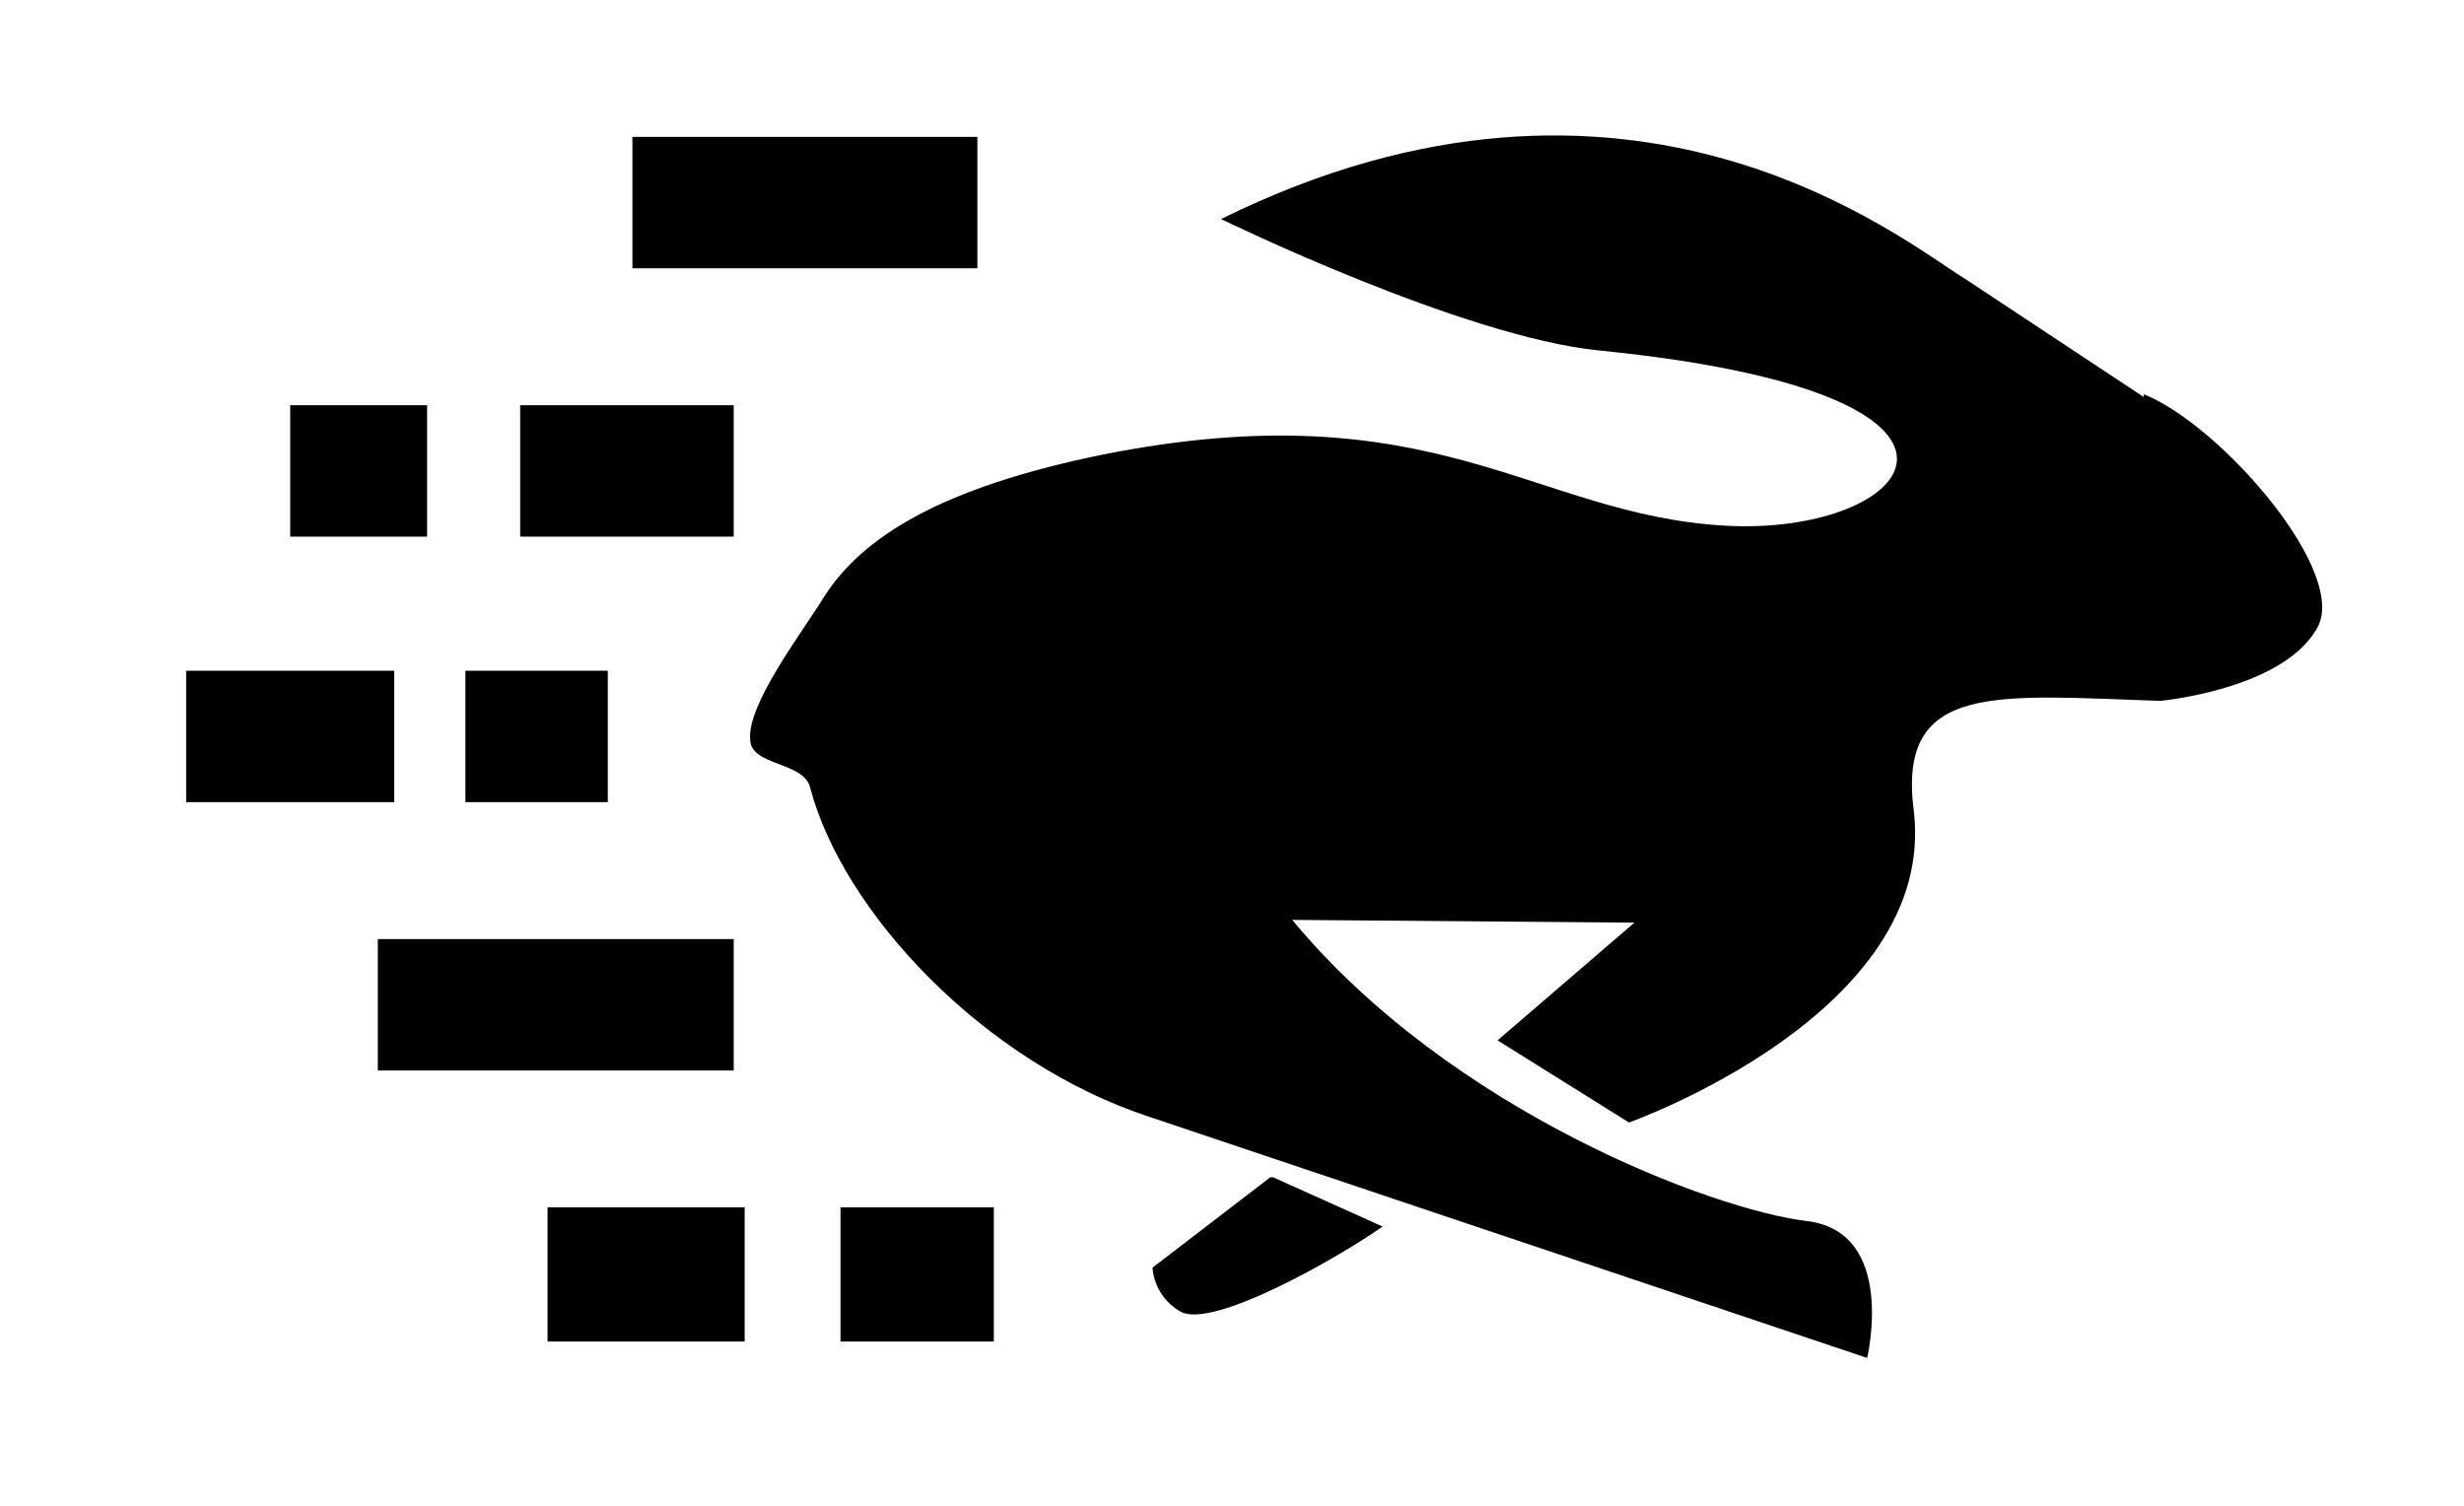
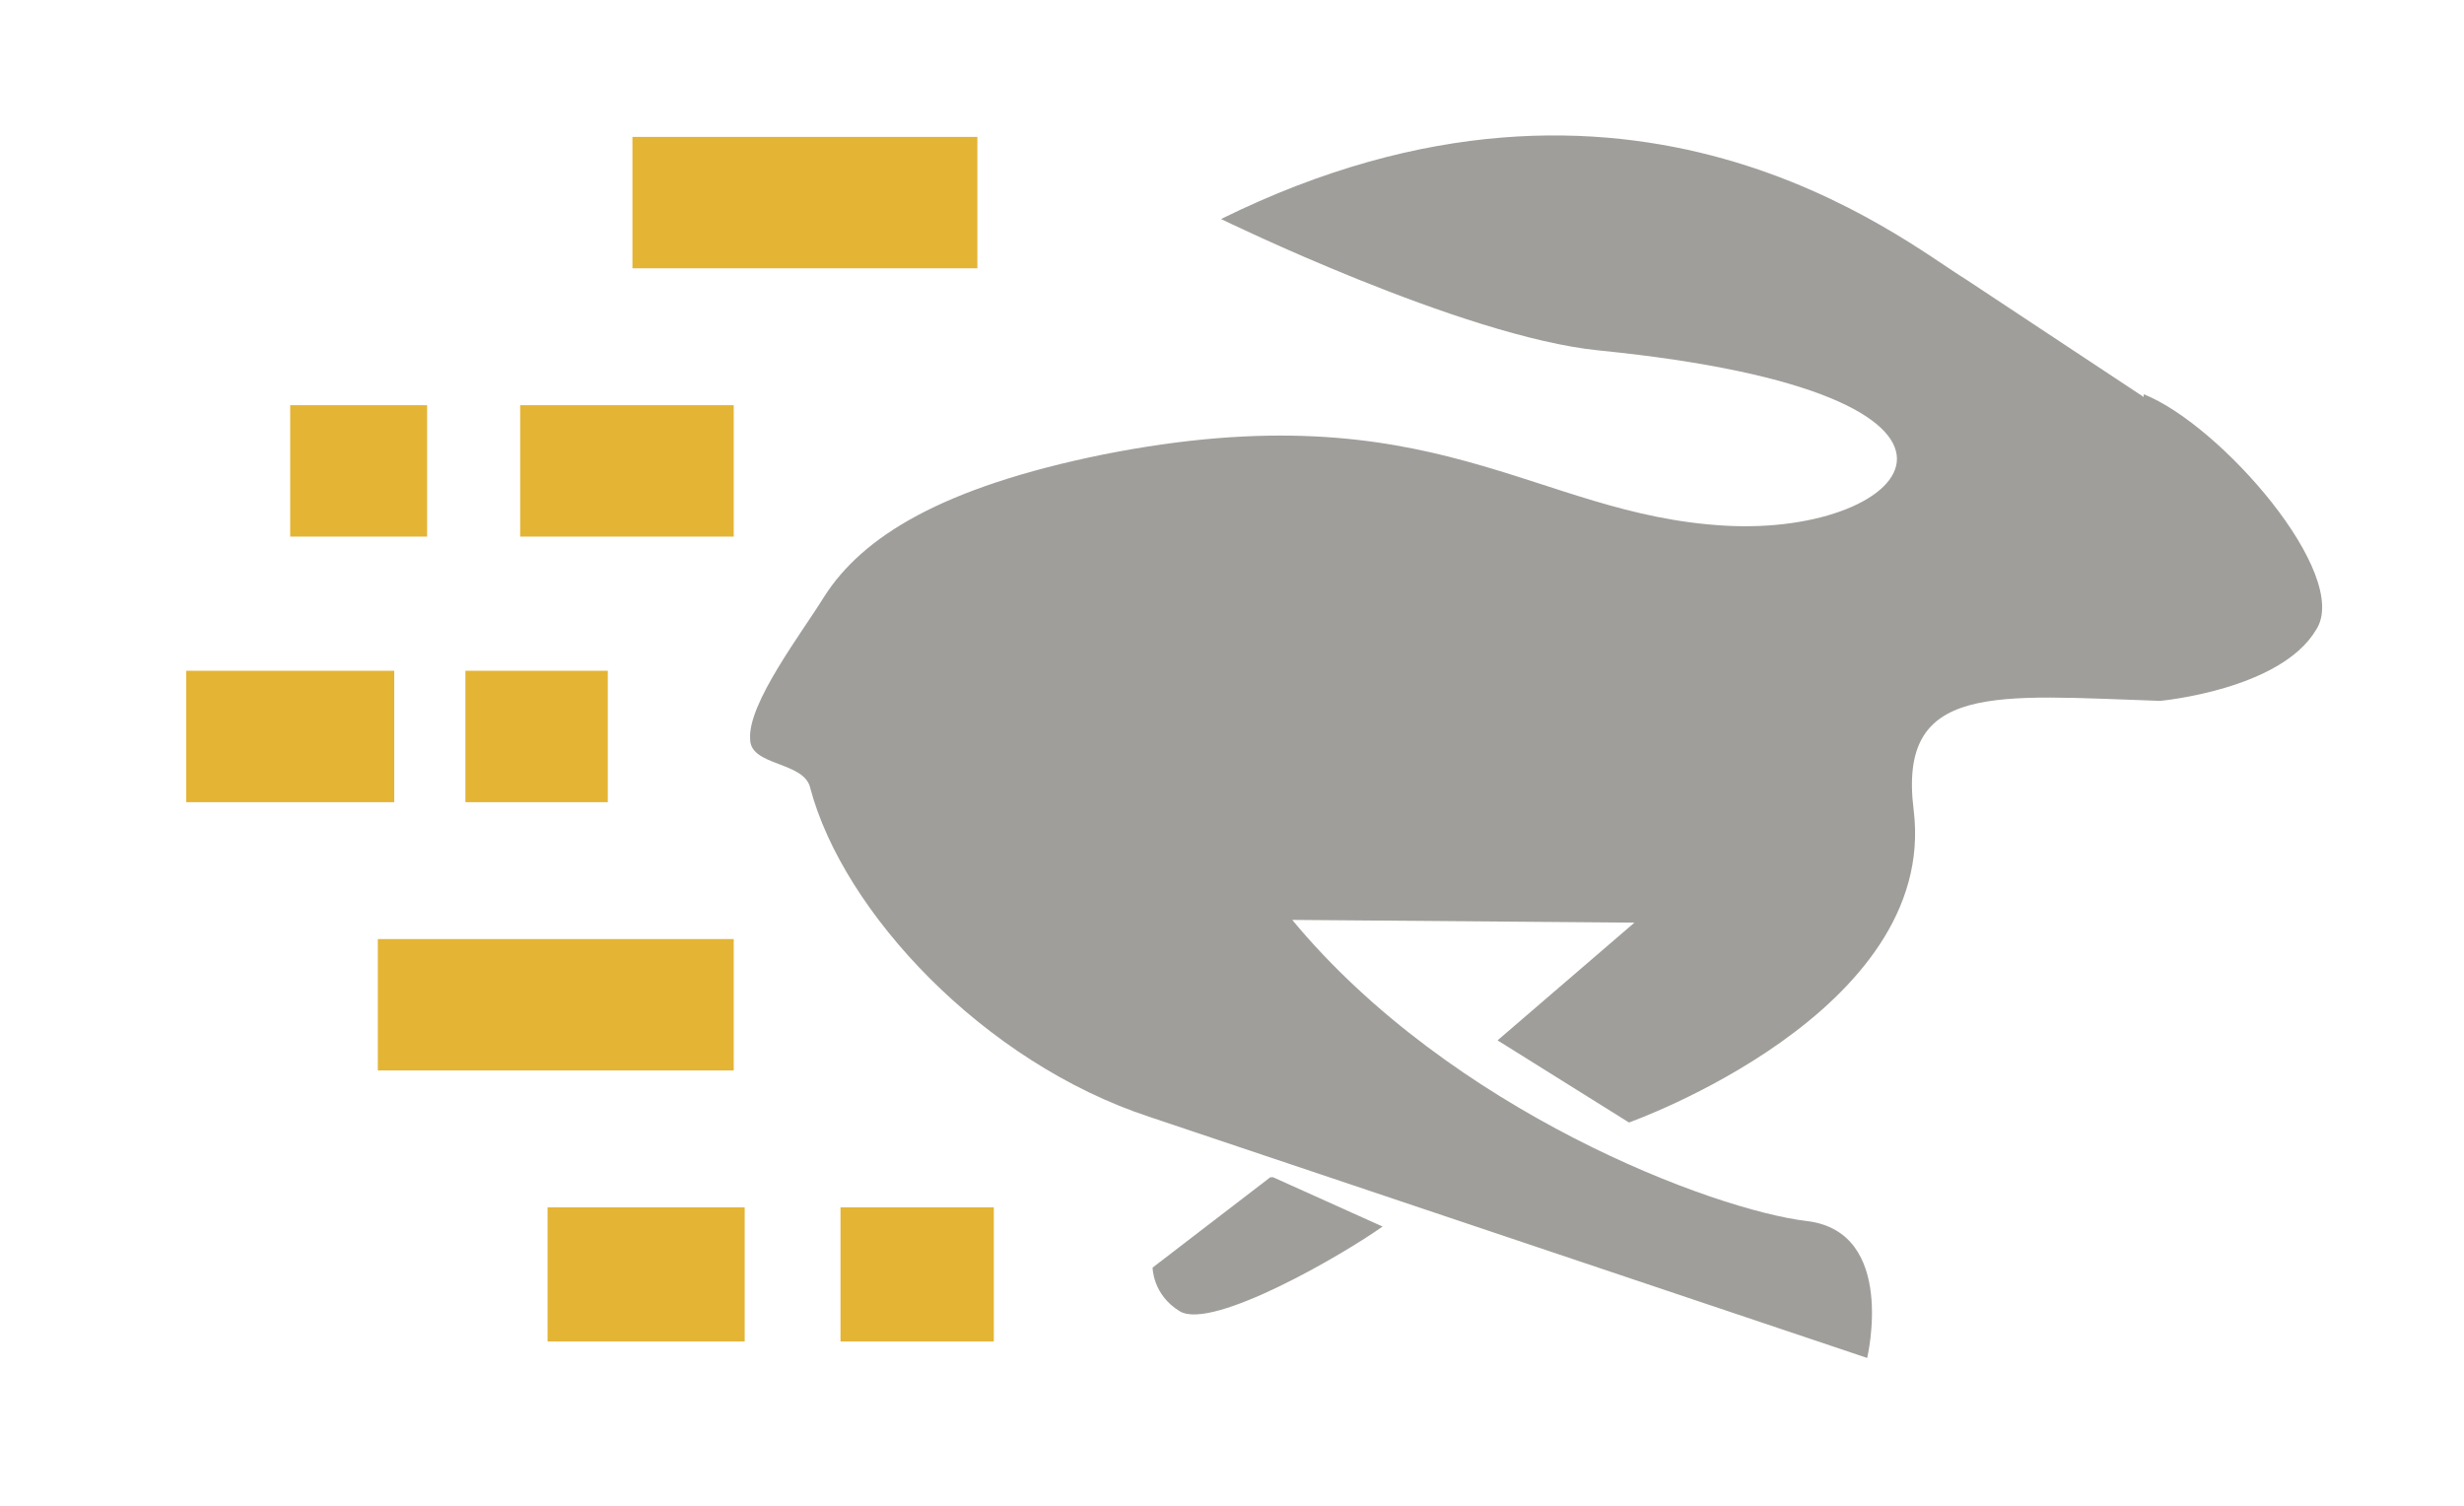
<svg xmlns="http://www.w3.org/2000/svg" viewBox="0 0 90 55">
-   <path d="m78.3 14.5-6.5-4.3C69.5 8.8 59.6.6 44.6 8c0 0 8.8 4.3 13.8 4.8 16 1.6 11.5 6.8 4.6 6.4-7-.4-10.6-5-22.7-2.6-5.9 1.2-8.8 3-10.2 5.2-.8 1.3-2.8 3.9-2.7 5.2 0 1 2 .8 2.2 1.8 1.2 4.5 6.3 10 12.4 12l26.2 8.8s1.1-4.6-2.2-5c-3.4-.4-13-4-18.8-11l12.5.1-5 4.3 4.8 3s11.3-4 10.4-11.4c-.6-4.7 3-4.2 9-4 0 0 4.4-.4 5.7-2.6 1.3-2-3.5-7.5-6.3-8.6zM46.4 43l-4.3 3.3s0 1 1 1.6c1.2.7 6-2.1 7.4-3.1l-4-1.8zM6.8 24.5h7.6v4.8H6.8zm10.2 0h5.2v4.8H17zm-3.2 9.8h13v4.8h-13zm6.2 9.8h7.2V49H20zm10.7 0h5.6V49h-5.6zm5-39.1v4.8H23.1V5zm-25.1 9.8h5v4.8h-5zm8.4 0h7.8v4.8H19z" fill="black" />
+   <path d="m78.3 14.5-6.5-4.3C69.5 8.8 59.6.6 44.6 8c0 0 8.8 4.3 13.8 4.8 16 1.6 11.5 6.8 4.6 6.4-7-.4-10.6-5-22.7-2.6-5.9 1.2-8.8 3-10.2 5.2-.8 1.3-2.8 3.9-2.7 5.2 0 1 2 .8 2.2 1.8 1.2 4.5 6.3 10 12.4 12l26.2 8.8s1.1-4.6-2.2-5c-3.4-.4-13-4-18.8-11l12.5.1-5 4.3 4.8 3s11.3-4 10.4-11.4c-.6-4.7 3-4.2 9-4 0 0 4.4-.4 5.7-2.6 1.3-2-3.5-7.5-6.3-8.6zM46.4 43l-4.3 3.3s0 1 1 1.6c1.2.7 6-2.1 7.4-3.1l-4-1.8z" fill="#9f9e9a" />
+   <path d="M6.8 24.5h7.6v4.8H6.8zm10.2 0h5.2v4.8H17zm-3.2 9.8h13v4.8h-13zm6.2 9.8h7.2V49H20zm10.7 0h5.6V49h-5.6zm5-39.1v4.8H23.1V5zm-25.1 9.8h5v4.8h-5zm8.4 0h7.8v4.8H19z" fill="#e4b435" />
</svg>
